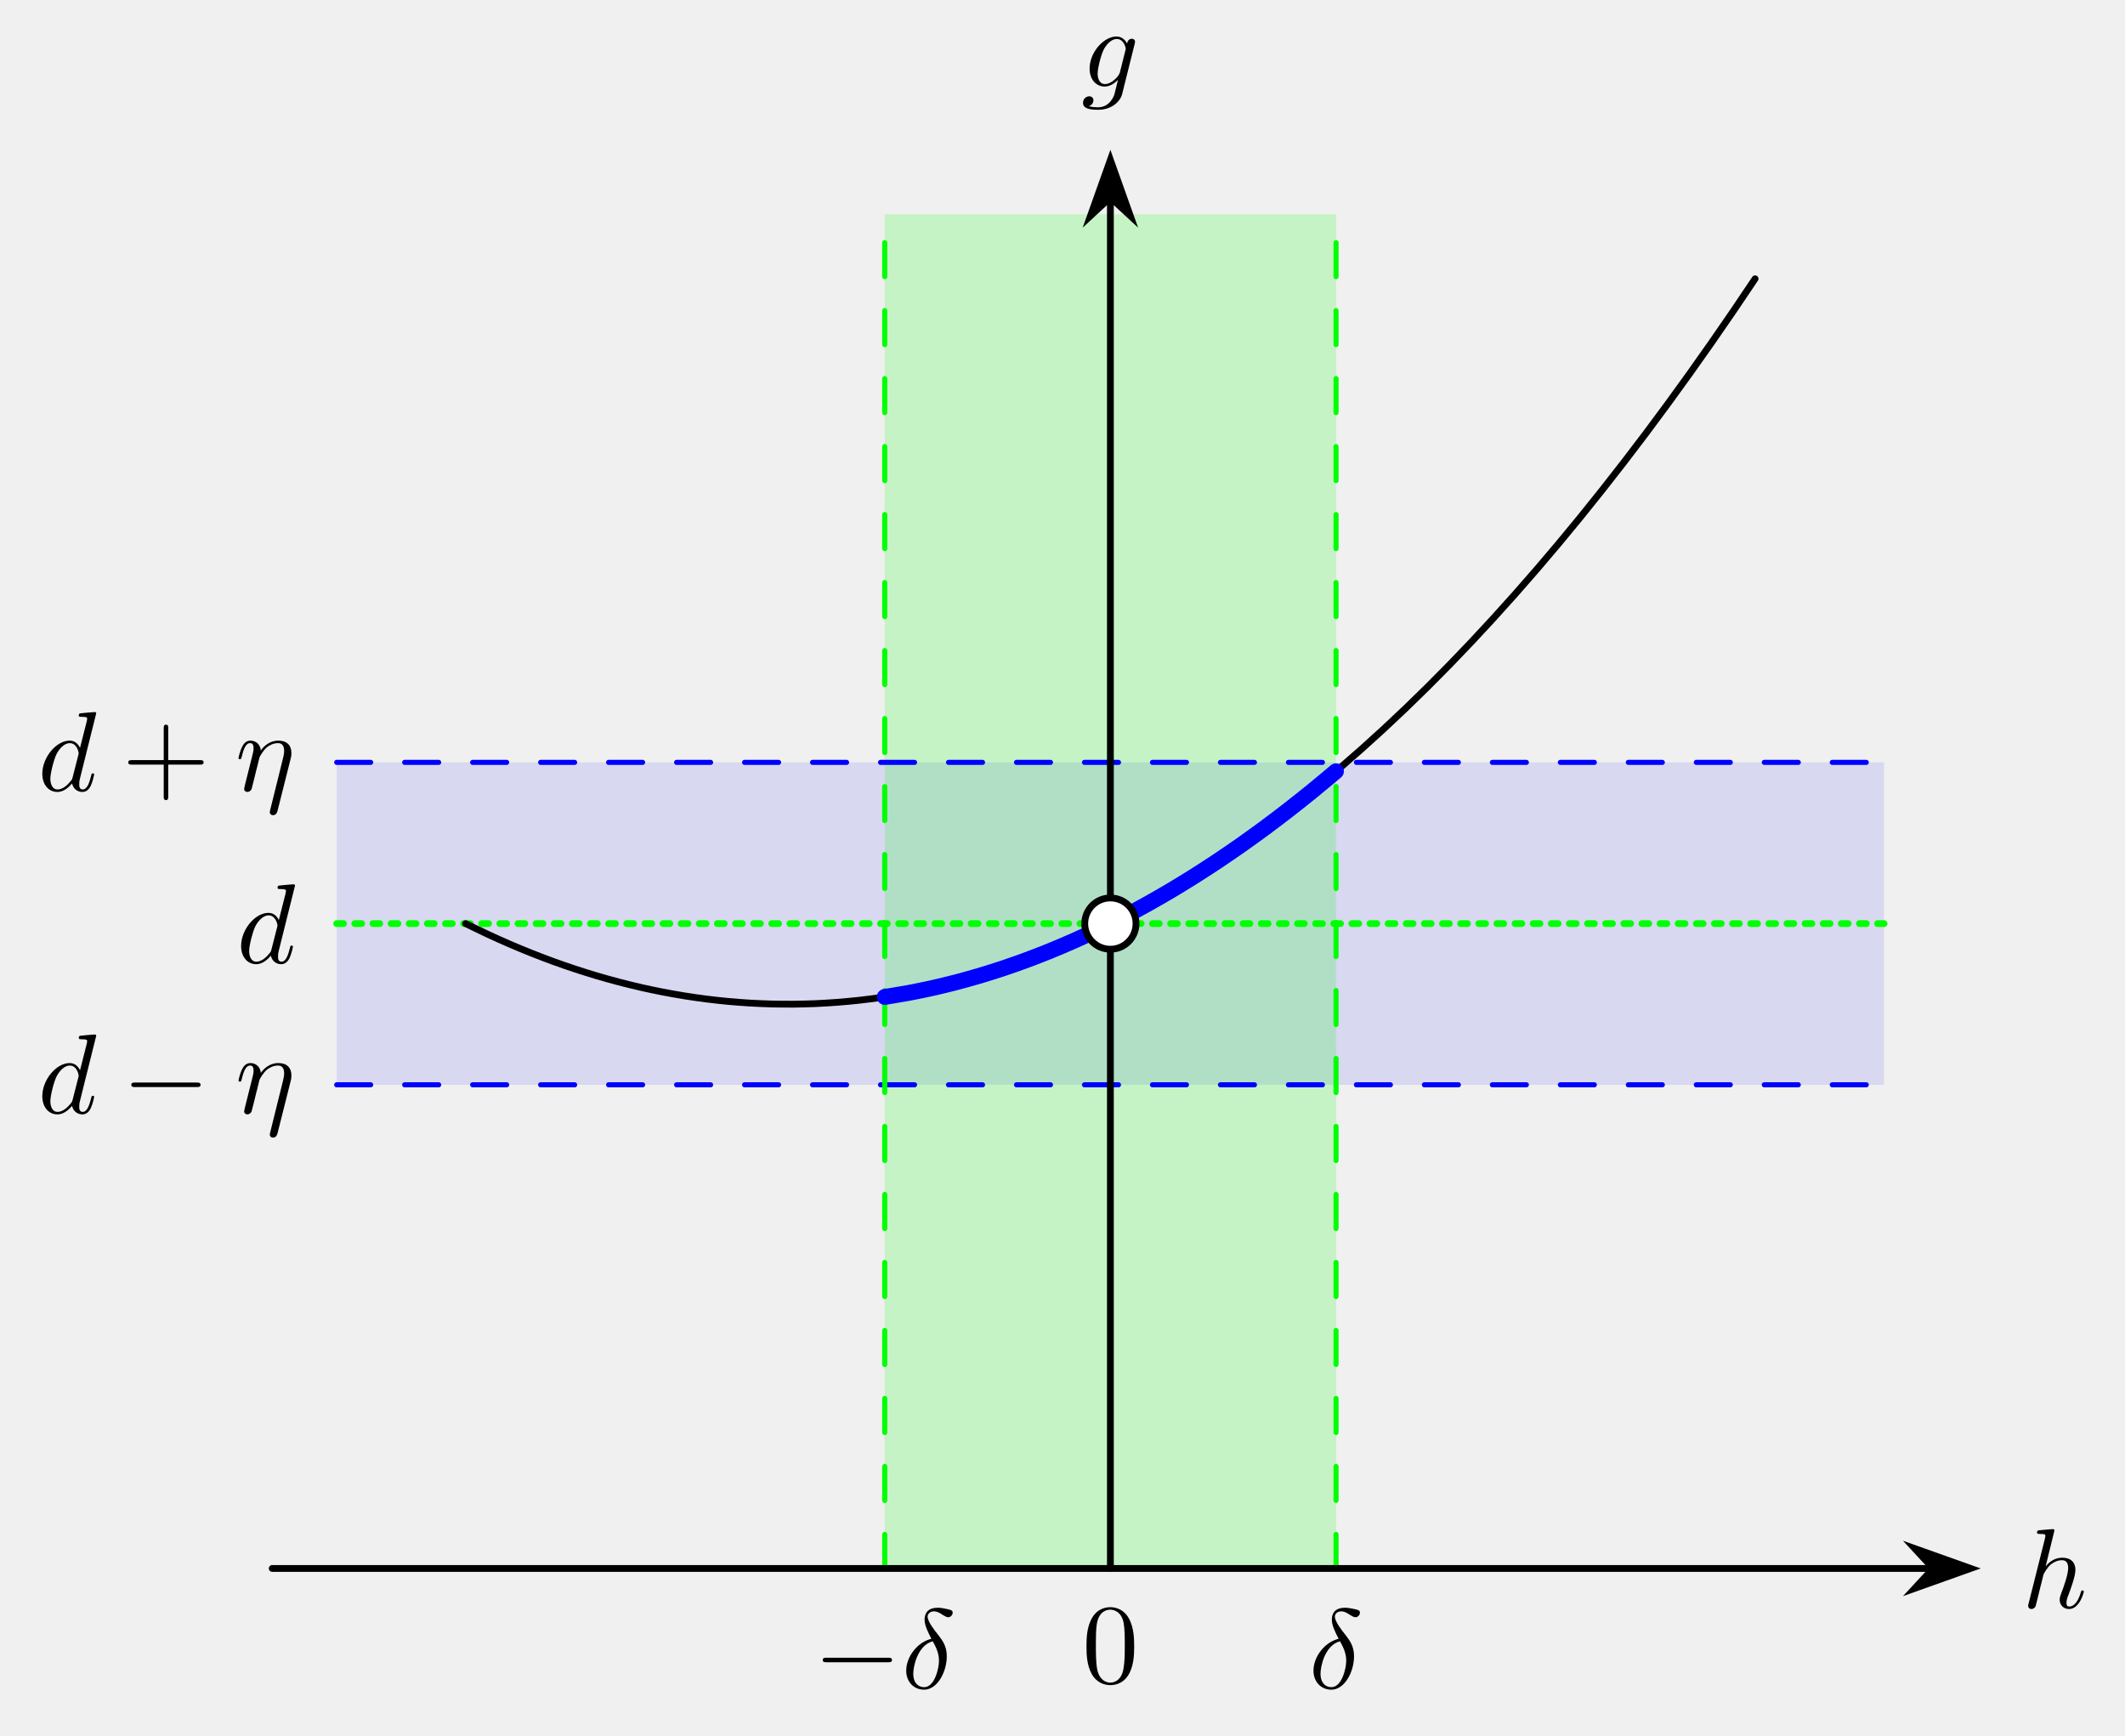
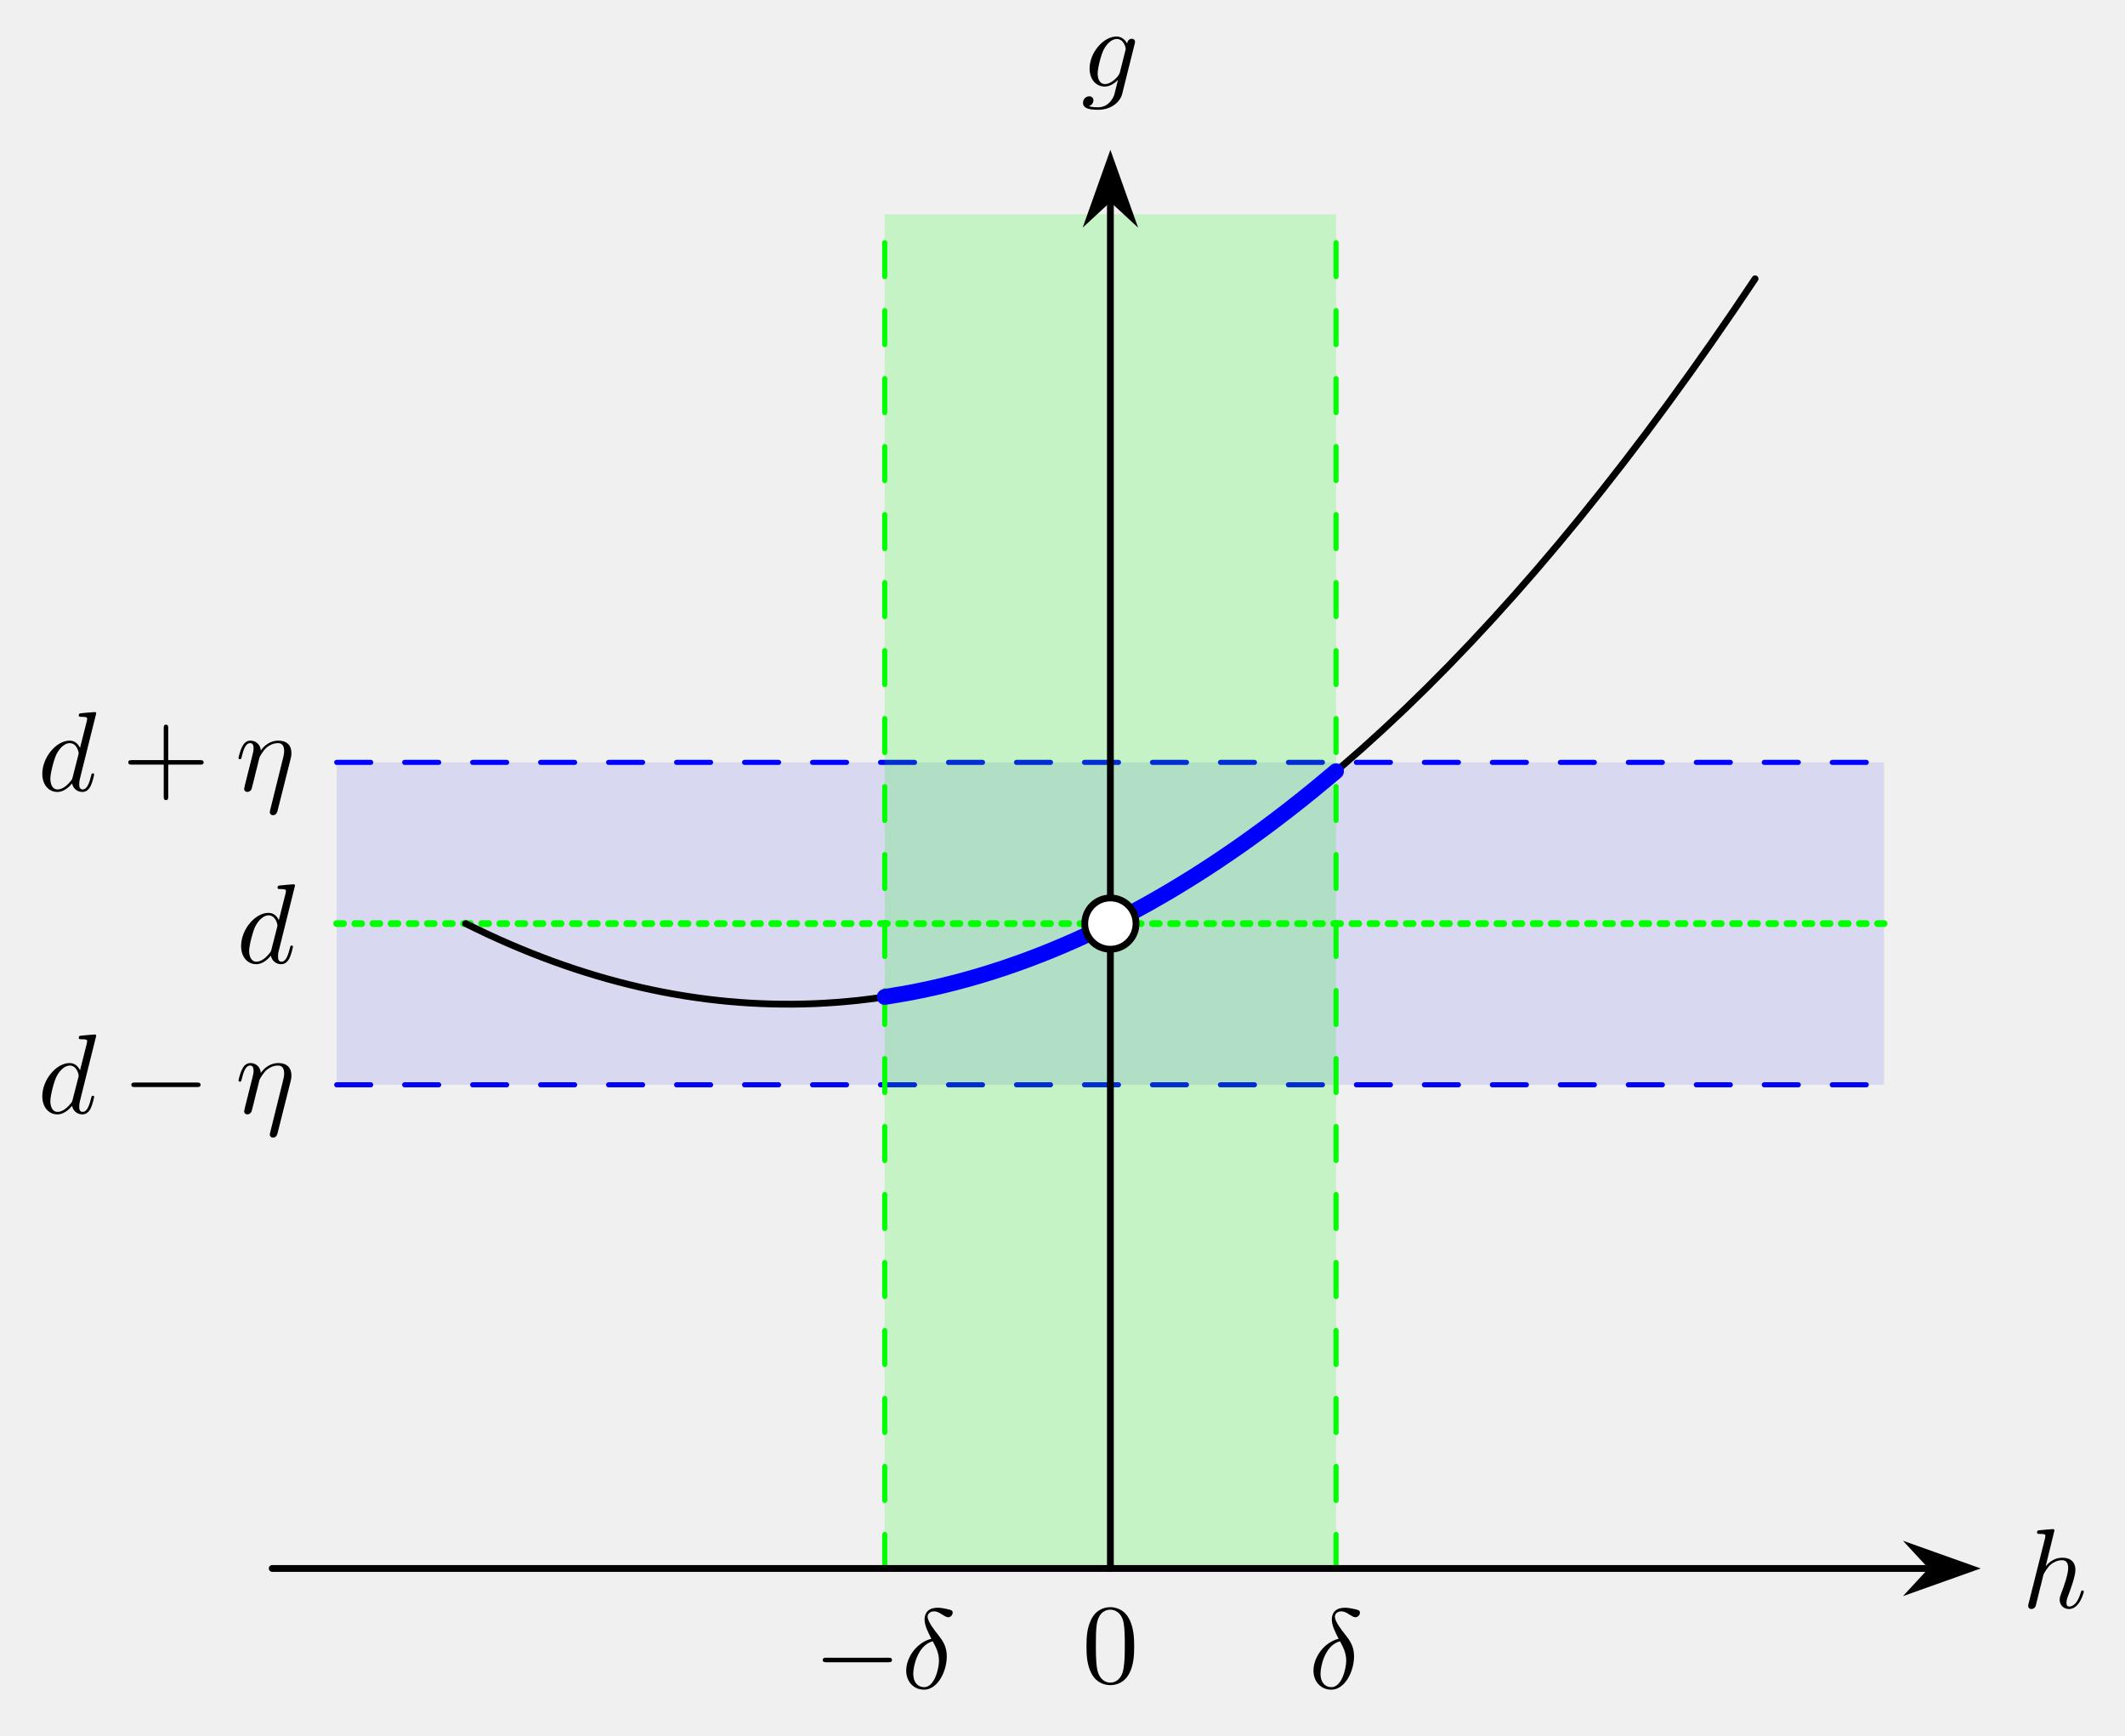
<svg xmlns="http://www.w3.org/2000/svg" xmlns:xlink="http://www.w3.org/1999/xlink" version="1.1" width="252.25pt" height="205.98pt" viewBox="-72 -72 186.853 152.579">
  <defs>
    <path id="limita-g0-0" d="M6.565-2.291C6.735-2.291 6.914-2.291 6.914-2.491S6.735-2.69 6.565-2.69H1.176C1.006-2.69 .827-2.69 .827-2.491S1.006-2.291 1.176-2.291H6.565Z" />
    <path id="limita-g1-14" d="M2.63-4.354C1.385-4.055 .418-2.76 .418-1.554C.418-.598 1.056 .12 1.993 .12C3.158 .12 3.985-1.445 3.985-2.819C3.985-3.726 3.587-4.224 3.248-4.672C2.889-5.121 2.301-5.868 2.301-6.306C2.301-6.526 2.501-6.765 2.849-6.765C3.148-6.765 3.347-6.635 3.557-6.496C3.756-6.376 3.955-6.247 4.105-6.247C4.354-6.247 4.503-6.486 4.503-6.645C4.503-6.864 4.344-6.894 3.985-6.974C3.467-7.083 3.328-7.083 3.168-7.083C2.391-7.083 2.032-6.655 2.032-6.057C2.032-5.519 2.321-4.961 2.63-4.354ZM2.75-4.134C2.999-3.676 3.298-3.138 3.298-2.421C3.298-1.763 2.919-.1 1.993-.1C1.445-.1 1.036-.518 1.036-1.275C1.036-1.903 1.405-3.776 2.75-4.134Z" />
    <path id="limita-g1-17" d="M4.862-2.76C4.912-2.939 4.941-3.068 4.941-3.337C4.941-3.985 4.543-4.403 3.796-4.403C3.009-4.403 2.491-3.885 2.252-3.537C2.202-4.105 1.783-4.403 1.335-4.403C.877-4.403 .687-4.015 .598-3.836C.418-3.497 .289-2.899 .289-2.869C.289-2.77 .389-2.77 .408-2.77C.508-2.77 .518-2.78 .578-2.999C.747-3.706 .946-4.184 1.305-4.184C1.474-4.184 1.614-4.105 1.614-3.726C1.614-3.517 1.584-3.407 1.455-2.889L.877-.588C.847-.438 .787-.209 .787-.159C.787 .02 .927 .11 1.076 .11C1.196 .11 1.375 .03 1.445-.169C1.455-.189 1.574-.658 1.634-.907L1.853-1.803C1.913-2.022 1.973-2.242 2.022-2.471C2.042-2.531 2.122-2.859 2.132-2.919C2.162-3.009 2.471-3.567 2.809-3.836C3.029-3.995 3.337-4.184 3.766-4.184S4.304-3.846 4.304-3.487C4.304-3.437 4.304-3.258 4.204-2.859L3.068 1.724C3.039 1.843 3.039 1.863 3.039 1.883C3.039 2.032 3.148 2.152 3.318 2.152C3.626 2.152 3.696 1.863 3.726 1.753L4.862-2.76Z" />
    <path id="limita-g1-100" d="M5.141-6.804C5.141-6.814 5.141-6.914 5.011-6.914C4.862-6.914 3.915-6.824 3.746-6.804C3.666-6.795 3.606-6.745 3.606-6.615C3.606-6.496 3.696-6.496 3.846-6.496C4.324-6.496 4.344-6.426 4.344-6.326L4.314-6.127L3.716-3.766C3.537-4.134 3.248-4.403 2.8-4.403C1.634-4.403 .399-2.939 .399-1.484C.399-.548 .946 .11 1.724 .11C1.923 .11 2.421 .07 3.019-.638C3.098-.219 3.447 .11 3.925 .11C4.274 .11 4.503-.12 4.663-.438C4.832-.797 4.961-1.405 4.961-1.425C4.961-1.524 4.872-1.524 4.842-1.524C4.742-1.524 4.732-1.484 4.702-1.345C4.533-.697 4.354-.11 3.945-.11C3.676-.11 3.646-.369 3.646-.568C3.646-.807 3.666-.877 3.706-1.046L5.141-6.804ZM3.068-1.186C3.019-1.006 3.019-.986 2.869-.817C2.431-.269 2.022-.11 1.743-.11C1.245-.11 1.106-.658 1.106-1.046C1.106-1.544 1.425-2.77 1.654-3.228C1.963-3.816 2.411-4.184 2.809-4.184C3.457-4.184 3.597-3.367 3.597-3.308S3.577-3.188 3.567-3.138L3.068-1.186Z" />
    <path id="limita-g1-103" d="M4.692-3.756C4.702-3.816 4.722-3.866 4.722-3.935C4.722-4.105 4.603-4.204 4.433-4.204C4.334-4.204 4.065-4.134 4.025-3.776C3.846-4.144 3.497-4.403 3.098-4.403C1.963-4.403 .727-3.009 .727-1.574C.727-.588 1.335 0 2.052 0C2.64 0 3.108-.468 3.208-.578L3.218-.568C3.009 .319 2.889 .727 2.889 .747C2.849 .837 2.511 1.823 1.455 1.823C1.265 1.823 .936 1.813 .658 1.724C.956 1.634 1.066 1.375 1.066 1.205C1.066 1.046 .956 .857 .687 .857C.468 .857 .149 1.036 .149 1.435C.149 1.843 .518 2.042 1.474 2.042C2.72 2.042 3.437 1.265 3.587 .667L4.692-3.756ZM3.397-1.275C3.337-1.016 3.108-.767 2.889-.578C2.68-.399 2.371-.219 2.082-.219C1.584-.219 1.435-.737 1.435-1.136C1.435-1.614 1.724-2.79 1.993-3.298C2.262-3.786 2.69-4.184 3.108-4.184C3.766-4.184 3.905-3.377 3.905-3.328S3.885-3.218 3.875-3.178L3.397-1.275Z" />
    <path id="limita-g1-104" d="M2.859-6.804C2.859-6.814 2.859-6.914 2.73-6.914C2.501-6.914 1.773-6.834 1.514-6.814C1.435-6.804 1.325-6.795 1.325-6.615C1.325-6.496 1.415-6.496 1.564-6.496C2.042-6.496 2.062-6.426 2.062-6.326L2.032-6.127L.588-.389C.548-.249 .548-.229 .548-.169C.548 .06 .747 .11 .837 .11C.996 .11 1.156-.01 1.205-.149L1.395-.907L1.614-1.803C1.674-2.022 1.733-2.242 1.783-2.471C1.803-2.531 1.883-2.859 1.893-2.919C1.923-3.009 2.232-3.567 2.57-3.836C2.79-3.995 3.098-4.184 3.527-4.184S4.065-3.846 4.065-3.487C4.065-2.949 3.686-1.863 3.447-1.255C3.367-1.026 3.318-.907 3.318-.707C3.318-.239 3.666 .11 4.134 .11C5.071 .11 5.44-1.345 5.44-1.425C5.44-1.524 5.35-1.524 5.32-1.524C5.22-1.524 5.22-1.494 5.171-1.345C5.021-.817 4.702-.11 4.154-.11C3.985-.11 3.915-.209 3.915-.438C3.915-.687 4.005-.927 4.095-1.146C4.254-1.574 4.702-2.76 4.702-3.337C4.702-3.985 4.304-4.403 3.557-4.403C2.929-4.403 2.451-4.095 2.082-3.636L2.859-6.804Z" />
    <path id="limita-g2-43" d="M4.075-2.291H6.854C6.994-2.291 7.183-2.291 7.183-2.491S6.994-2.69 6.854-2.69H4.075V-5.479C4.075-5.619 4.075-5.808 3.875-5.808S3.676-5.619 3.676-5.479V-2.69H.887C.747-2.69 .558-2.69 .558-2.491S.747-2.291 .887-2.291H3.676V.498C3.676 .638 3.676 .827 3.875 .827S4.075 .638 4.075 .498V-2.291Z" />
    <path id="limita-g2-48" d="M4.583-3.188C4.583-3.985 4.533-4.782 4.184-5.519C3.726-6.476 2.909-6.635 2.491-6.635C1.893-6.635 1.166-6.376 .757-5.45C.438-4.762 .389-3.985 .389-3.188C.389-2.441 .428-1.544 .837-.787C1.265 .02 1.993 .219 2.481 .219C3.019 .219 3.776 .01 4.214-.936C4.533-1.624 4.583-2.401 4.583-3.188ZM2.481 0C2.092 0 1.504-.249 1.325-1.205C1.215-1.803 1.215-2.72 1.215-3.308C1.215-3.945 1.215-4.603 1.295-5.141C1.484-6.326 2.232-6.416 2.481-6.416C2.809-6.416 3.467-6.237 3.656-5.25C3.756-4.692 3.756-3.935 3.756-3.308C3.756-2.56 3.756-1.883 3.646-1.245C3.497-.299 2.929 0 2.481 0Z" />
  </defs>
  <g id="limita-page1">
    <g stroke-miterlimit="10" transform="translate(25.63729,65.89073)scale(0.996264,-0.996264)">
      <g fill="#000" stroke="#000">
        <g stroke-width="0.4">
          <g stroke-width="0.6">
            <g stroke-linecap="round">
              <g stroke-linejoin="round">
-                 <g fill="#00f" stroke="#00f">
-                   <g stroke-opacity="0.10">
-                     <g fill-opacity="0.10">
-                       <path d="M-68.286 42.679V71.132H68.286V42.679ZM68.286 71.132" stroke="none" />
+                 <g class="del" data-del="napaka">
+                   <g fill="#00f" stroke="#00f">
+                     <g stroke-opacity="0.10">
+                       <g fill-opacity="0.10">
+                         <path d="M-68.286 42.679V71.132H68.286V42.679ZM68.286 71.132" stroke="none" />
+                       </g>
+                     </g>
+                   </g>
+                   <g fill="#00f" stroke="#00f">
+                     <g stroke-dasharray="3.0,3.0" stroke-dashoffset="0.0">
+                       <g stroke-width="0.45">
+                         <path d="M-68.286 42.679H68.286" fill="none" />
+                       </g>
+                     </g>
+                   </g>
+                   <g fill="#00f" stroke="#00f">
+                     <g stroke-dasharray="3.0,3.0" stroke-dashoffset="0.0">
+                       <g stroke-width="0.45">
+                         <path d="M-68.286 71.132H68.286" fill="none" />
+                       </g>
+                     </g>
+                   </g>
+                   <g transform="translate(-94.67046,68.63185)">
+                     <g stroke="none" transform="scale(-1.00375,1.00375)translate(25.63729,65.89073)scale(-1,-1)">
+                       <g fill="#000">
+                         <g stroke="none">
+                           <use x="25.637" y="65.891" xlink:href="#limita-g1-100" />
+                           <use x="33.037" y="65.891" xlink:href="#limita-g2-43" />
+                           <use x="42.999" y="65.891" xlink:href="#limita-g1-17" />
+                         </g>
+                       </g>
+                     </g>
+                   </g>
+                   <g transform="translate(-94.67046,40.17911)">
+                     <g stroke="none" transform="scale(-1.00375,1.00375)translate(25.63729,65.89073)scale(-1,-1)">
+                       <g fill="#000">
+                         <g stroke="none">
+                           <use x="25.637" y="65.891" xlink:href="#limita-g1-100" />
+                           <use x="33.037" y="65.891" xlink:href="#limita-g0-0" />
+                           <use x="42.999" y="65.891" xlink:href="#limita-g1-17" />
+                         </g>
+                       </g>
                    </g>
                  </g>
                </g>
-                 <g fill="#0f0" stroke="#0f0">
-                   <g stroke-opacity="0.18">
-                     <g fill-opacity="0.18">
-                       <path d="M-19.917 0V119.501H19.917V0ZM19.917 119.501" stroke="none" />
+                 <g class="del" data-del="pas">
+                   <g fill="#0f0" stroke="#0f0">
+                     <g stroke-opacity="0.18">
+                       <g fill-opacity="0.18">
+                         <path d="M-19.917 0V119.501H19.917V0ZM19.917 119.501" stroke="none" />
+                       </g>
                    </g>
                  </g>
-                 </g>
-                 <g fill="#00f" stroke="#00f">
-                   <g stroke-dasharray="3.0,3.0" stroke-dashoffset="0.0">
-                     <g stroke-width="0.45">
-                       <path d="M-68.286 42.679H68.286" fill="none" />
+                   <g fill="#0f0" stroke="#0f0">
+                     <g stroke-dasharray="3.0,3.0" stroke-dashoffset="0.0">
+                       <g stroke-width="0.45">
+                         <path d="M-19.917 0V119.501" fill="none" />
+                       </g>
                    </g>
                  </g>
-                 </g>
-                 <g fill="#00f" stroke="#00f">
-                   <g stroke-dasharray="3.0,3.0" stroke-dashoffset="0.0">
-                     <g stroke-width="0.45">
-                       <path d="M-68.286 71.132H68.286" fill="none" />
+                   <g fill="#0f0" stroke="#0f0">
+                     <g stroke-dasharray="3.0,3.0" stroke-dashoffset="0.0">
+                       <g stroke-width="0.45">
+                         <path d="M19.917 0V119.501" fill="none" />
+                       </g>
                    </g>
                  </g>
-                 </g>
-                 <g fill="#0f0" stroke="#0f0">
-                   <g stroke-dasharray="3.0,3.0" stroke-dashoffset="0.0">
-                     <g stroke-width="0.45">
-                       <path d="M-19.917 0V119.501" fill="none" />
+                   <g transform="translate(-26.21718,-10.57742)">
+                     <g stroke="none" transform="scale(-1.00375,1.00375)translate(25.63729,65.89073)scale(-1,-1)">
+                       <g fill="#000">
+                         <g stroke="none">
+                           <use x="25.637" y="65.891" xlink:href="#limita-g0-0" />
+                           <use x="33.386" y="65.891" xlink:href="#limita-g1-14" />
+                         </g>
+                       </g>
                    </g>
                  </g>
-                 </g>
-                 <g fill="#0f0" stroke="#0f0">
-                   <g stroke-dasharray="3.0,3.0" stroke-dashoffset="0.0">
-                     <g stroke-width="0.45">
-                       <path d="M19.917 0V119.501" fill="none" />
+                   <g transform="translate(17.50537,-10.57741)">
+                     <g stroke="none" transform="scale(-1.00375,1.00375)translate(25.63729,65.89073)scale(-1,-1)">
+                       <g fill="#000">
+                         <g stroke="none">
+                           <use x="25.637" y="65.891" xlink:href="#limita-g1-14" />
+                         </g>
+                       </g>
                    </g>
                  </g>
                </g>
                <g fill="#0f0" stroke="#0f0">
                  <g stroke-dasharray="0.6,1.0" stroke-dashoffset="0.0">
                    <path d="M-68.286 56.905H68.286" fill="none" />
                  </g>
                </g>
                <path d="M-73.977 0H72.47" fill="none" />
                <g transform="translate(69.99367,0.0)">
                  <g stroke-dasharray="none" stroke-dashoffset="0.0">
                    <g stroke-linejoin="miter">
                      <path d="M5.93 0L1.005 1.754L2.626 0L1.005-1.754Z" />
                    </g>
                  </g>
                </g>
                <g transform="translate(80.45529,-3.47221)">
                  <g stroke="none" transform="scale(-1.00375,1.00375)translate(25.63729,65.89073)scale(-1,-1)">
                    <g fill="#000">
                      <g stroke="none">
                        <use x="25.637" y="65.891" xlink:href="#limita-g1-104" />
                      </g>
                    </g>
                  </g>
                </g>
                <path d="M0 0V120.84" fill="none" />
                <g transform="matrix(0.0,1.0,-1.0,0.0,0.0,118.3632)">
                  <g stroke-dasharray="none" stroke-dashoffset="0.0">
                    <g stroke-linejoin="miter">
                      <path d="M5.93 0L1.005 1.754L2.626 0L1.005-1.754Z" />
                    </g>
                  </g>
                </g>
                <g transform="translate(-2.56422,130.7693)">
                  <g stroke="none" transform="scale(-1.00375,1.00375)translate(25.63729,65.89073)scale(-1,-1)">
                    <g fill="#000">
                      <g stroke="none">
                        <use x="25.637" y="65.891" xlink:href="#limita-g1-103" />
                      </g>
                    </g>
                  </g>
                </g>
                <path d="M-56.905 56.905C-56.905 56.905-55.512 56.223-54.977 55.974C-54.441 55.724-53.583 55.339-53.048 55.107C-52.512 54.876-51.654 54.519-51.119 54.306C-50.583 54.093-49.725 53.765-49.19 53.57C-48.654 53.375-47.796 53.077-47.261 52.9C-46.725 52.724-45.867 52.454-45.332 52.295C-44.797 52.136-43.938 51.897-43.403 51.756C-42.868 51.615-42.009 51.404-41.474 51.282C-40.939 51.159-40.08 50.978-39.545 50.873C-39.01 50.769-38.151 50.616-37.616 50.53C-37.081 50.444-36.222 50.32-35.687 50.252S-34.293 50.089-33.758 50.039C-33.223 49.989-32.364 49.924-31.829 49.893C-31.294 49.861-30.435 49.824-29.9 49.811C-29.365 49.797-28.507 49.79-27.971 49.794C-27.436 49.799-26.578 49.82-26.042 49.843C-25.507 49.866-24.649 49.917-24.113 49.958C-23.578 49.999-22.72 50.078-22.184 50.137C-21.649 50.196-20.791 50.306-20.255 50.383C-19.72 50.46-18.862 50.598-18.327 50.693C-17.791 50.788-16.933 50.956-16.398 51.069C-15.862 51.182-15.004 51.379-14.469 51.51C-13.933 51.642-13.075 51.868-12.54 52.017C-12.004 52.167-11.146 52.421-10.611 52.589C-10.075 52.757-9.217 53.041-8.682 53.227C-8.147 53.413-7.288 53.725-6.753 53.929C-6.218 54.133-5.359 54.476-4.824 54.698C-4.289 54.92-3.43 55.291-2.895 55.531C-2.36 55.772-1.501 56.172-.966 56.431S.428 57.118 .963 57.395C1.498 57.671 2.357 58.13 2.892 58.425S4.286 59.207 4.821 59.52C5.356 59.833 6.215 60.349 6.75 60.68C7.285 61.011 8.143 61.557 8.679 61.907S10.072 62.83 10.608 63.198C11.143 63.565 12.001 64.169 12.537 64.554C13.072 64.94 13.93 65.573 14.466 65.976C15.001 66.38 15.859 67.042 16.395 67.464C16.93 67.886 17.788 68.577 18.323 69.017C18.859 69.457 19.717 70.177 20.252 70.635C20.788 71.093 21.646 71.842 22.181 72.318C22.717 72.795 23.575 73.574 24.11 74.068S25.504 75.37 26.039 75.882C26.575 76.395 27.433 77.232 27.968 77.762C28.503 78.293 29.362 79.158 29.897 79.707S31.291 81.151 31.826 81.718C32.361 82.285 33.22 83.209 33.755 83.794C34.29 84.379 35.149 85.332 35.684 85.936C36.219 86.539 37.078 87.52 37.613 88.142C38.148 88.763 39.007 89.774 39.542 90.414C40.077 91.054 40.936 92.094 41.471 92.751C42.006 93.409 42.865 94.479 43.4 95.155S44.793 96.929 45.329 97.623S46.722 99.444 47.258 100.156C47.793 100.869 48.651 102.025 49.187 102.756C49.722 103.486 50.58 104.672 51.116 105.421S52.509 107.383 53.045 108.15C53.58 108.916 54.438 110.16 54.974 110.945C55.509 111.73 56.902 113.806 56.902 113.806" fill="none" />
                <g fill="#00f" stroke="#00f">
                  <g stroke-width="1.4">
                    <path d="M-19.917 50.433C-19.917 50.433-18.402 50.677-17.821 50.786C-17.239 50.894-16.306 51.086-15.725 51.216S-14.21 51.571-13.629 51.723S-12.114 52.135-11.532 52.308C-10.951 52.481-10.018 52.775-9.436 52.97C-8.855 53.164-7.922 53.493-7.34 53.709S-5.826 54.288-5.244 54.525S-3.73 55.16-3.148 55.419S-1.634 56.109-1.052 56.389C-.47 56.669 .462 57.135 1.044 57.437S2.559 58.239 3.14 58.562S4.655 59.42 5.236 59.764C5.818 60.108 6.751 60.678 7.332 61.044C7.914 61.41 8.847 62.013 9.429 62.401C10.01 62.788 10.943 63.426 11.525 63.834C12.106 64.243 13.039 64.915 13.621 65.345C14.202 65.776 15.135 66.483 15.717 66.934C16.298 67.385 17.231 68.127 17.813 68.599C18.395 69.072 19.909 70.342 19.909 70.342" fill="none" />
                  </g>
                </g>
                <g fill="#fff">
                  <g fill="#fff">
                    <path d="M2.263 56.905C2.263 58.155 1.25 59.168 0 59.168S-2.263 58.155-2.263 56.905S-1.25 54.643 0 54.643S2.263 55.656 2.263 56.905ZM0 56.905" />
                  </g>
                  <g transform="translate(0.0,56.90549)">
                    <g stroke="none" transform="scale(-1.00375,1.00375)translate(25.63729,65.89073)scale(-1,-1)">
                      <g fill="#000">
                        <g stroke="none" />
                      </g>
                    </g>
                  </g>
                </g>
-                 <g transform="translate(-94.67046,68.63185)">
-                   <g stroke="none" transform="scale(-1.00375,1.00375)translate(25.63729,65.89073)scale(-1,-1)">
-                     <g fill="#000">
-                       <g stroke="none">
-                         <use x="25.637" y="65.891" xlink:href="#limita-g1-100" />
-                         <use x="33.037" y="65.891" xlink:href="#limita-g2-43" />
-                         <use x="42.999" y="65.891" xlink:href="#limita-g1-17" />
-                       </g>
-                     </g>
-                   </g>
-                 </g>
                <g transform="translate(-77.12425,53.43327)">
                  <g stroke="none" transform="scale(-1.00375,1.00375)translate(25.63729,65.89073)scale(-1,-1)">
                    <g fill="#000">
                      <g stroke="none">
                        <use x="25.637" y="65.891" xlink:href="#limita-g1-100" />
-                       </g>
-                     </g>
-                   </g>
-                 </g>
-                 <g transform="translate(-94.67046,40.17911)">
-                   <g stroke="none" transform="scale(-1.00375,1.00375)translate(25.63729,65.89073)scale(-1,-1)">
-                     <g fill="#000">
-                       <g stroke="none">
-                         <use x="25.637" y="65.891" xlink:href="#limita-g1-100" />
-                         <use x="33.037" y="65.891" xlink:href="#limita-g0-0" />
-                         <use x="42.999" y="65.891" xlink:href="#limita-g1-17" />
-                       </g>
-                     </g>
-                   </g>
-                 </g>
-                 <g transform="translate(-26.21718,-10.57742)">
-                   <g stroke="none" transform="scale(-1.00375,1.00375)translate(25.63729,65.89073)scale(-1,-1)">
-                     <g fill="#000">
-                       <g stroke="none">
-                         <use x="25.637" y="65.891" xlink:href="#limita-g0-0" />
-                         <use x="33.386" y="65.891" xlink:href="#limita-g1-14" />
-                       </g>
-                     </g>
-                   </g>
-                 </g>
-                 <g transform="translate(17.50537,-10.57741)">
-                   <g stroke="none" transform="scale(-1.00375,1.00375)translate(25.63729,65.89073)scale(-1,-1)">
-                     <g fill="#000">
-                       <g stroke="none">
-                         <use x="25.637" y="65.891" xlink:href="#limita-g1-14" />
                      </g>
                    </g>
                  </g>
                </g>
                <g transform="translate(-2.5,-10.07741)">
                  <g stroke="none" transform="scale(-1.00375,1.00375)translate(25.63729,65.89073)scale(-1,-1)">
                    <g fill="#000">
                      <g stroke="none">
                        <use x="25.637" y="65.891" xlink:href="#limita-g2-48" />
                      </g>
                    </g>
                  </g>
                </g>
              </g>
            </g>
          </g>
        </g>
      </g>
    </g>
  </g>
</svg>
